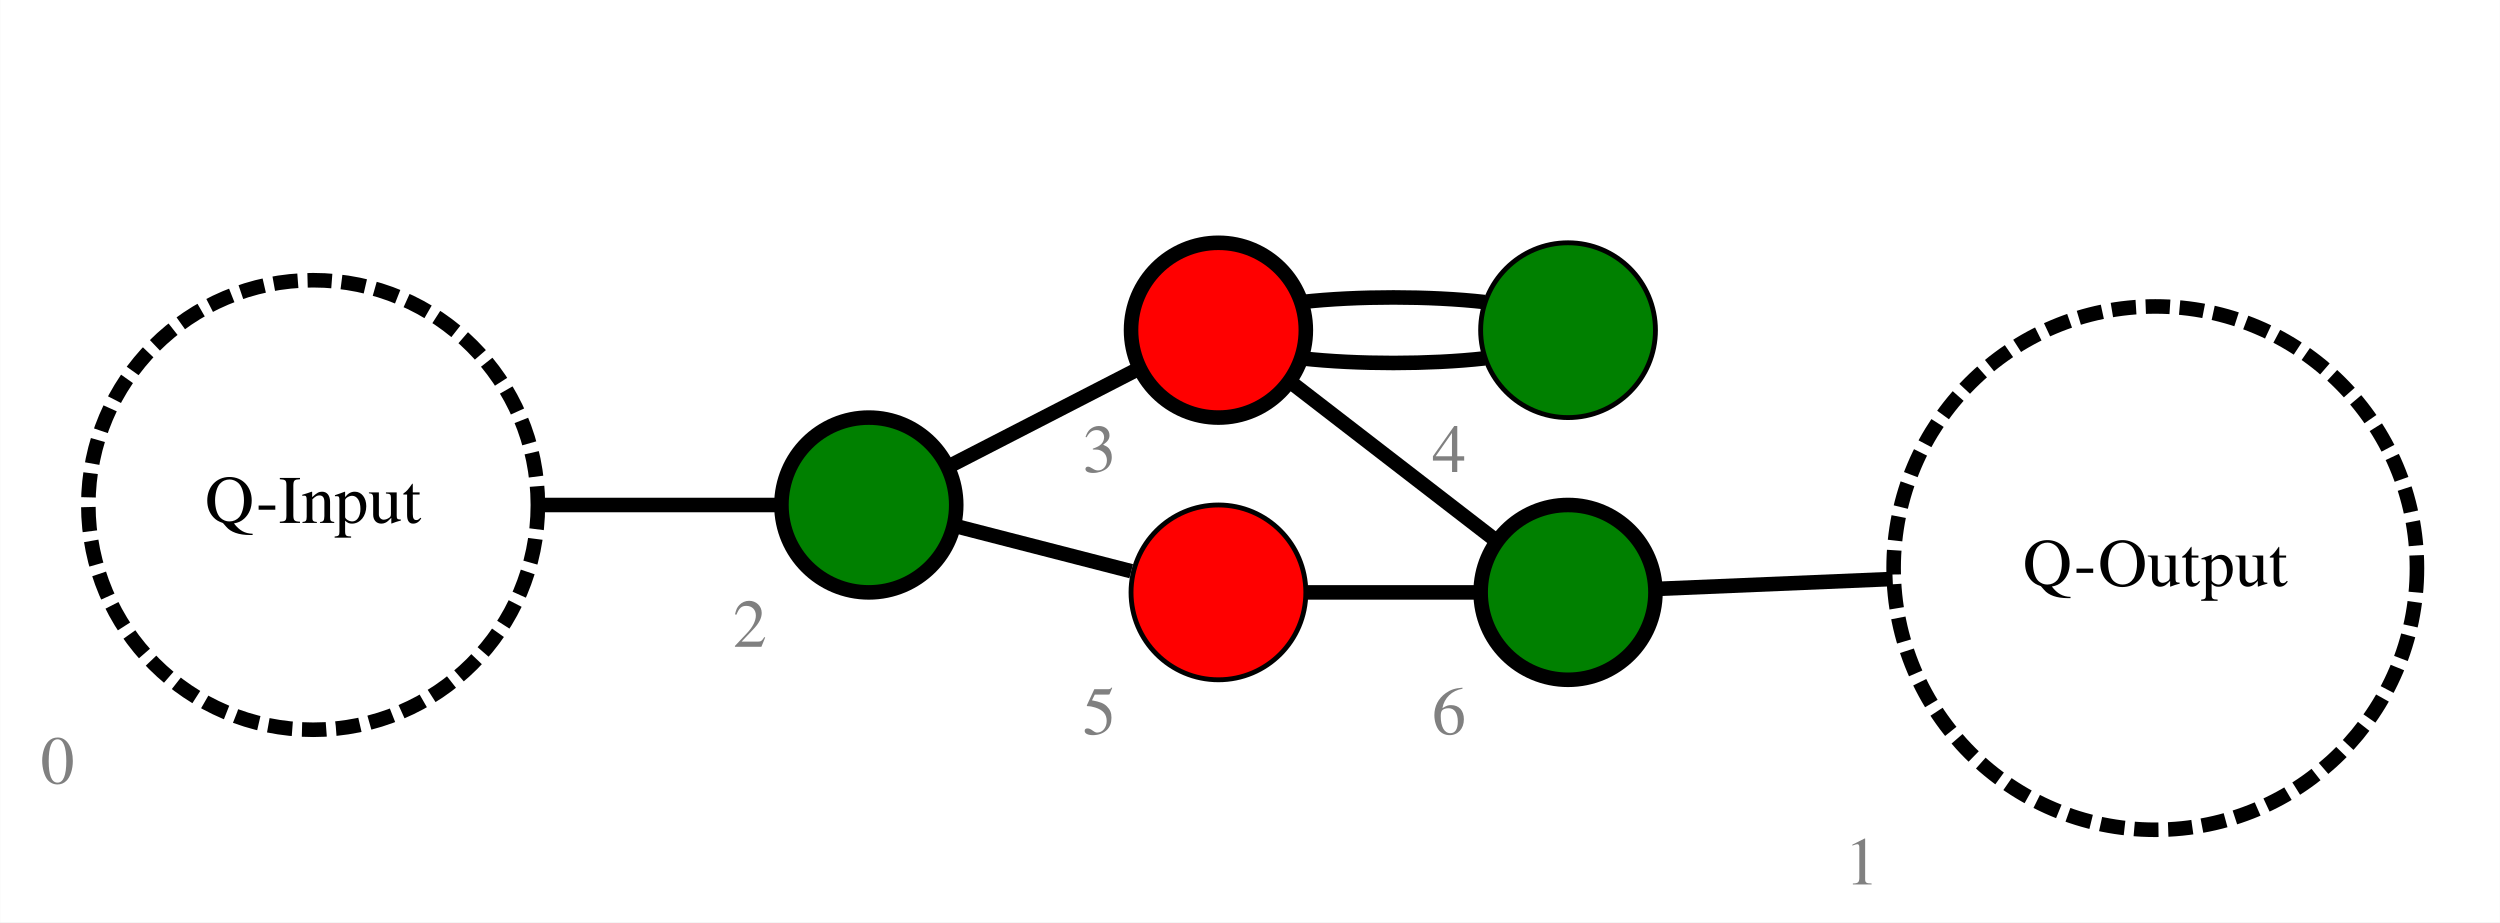
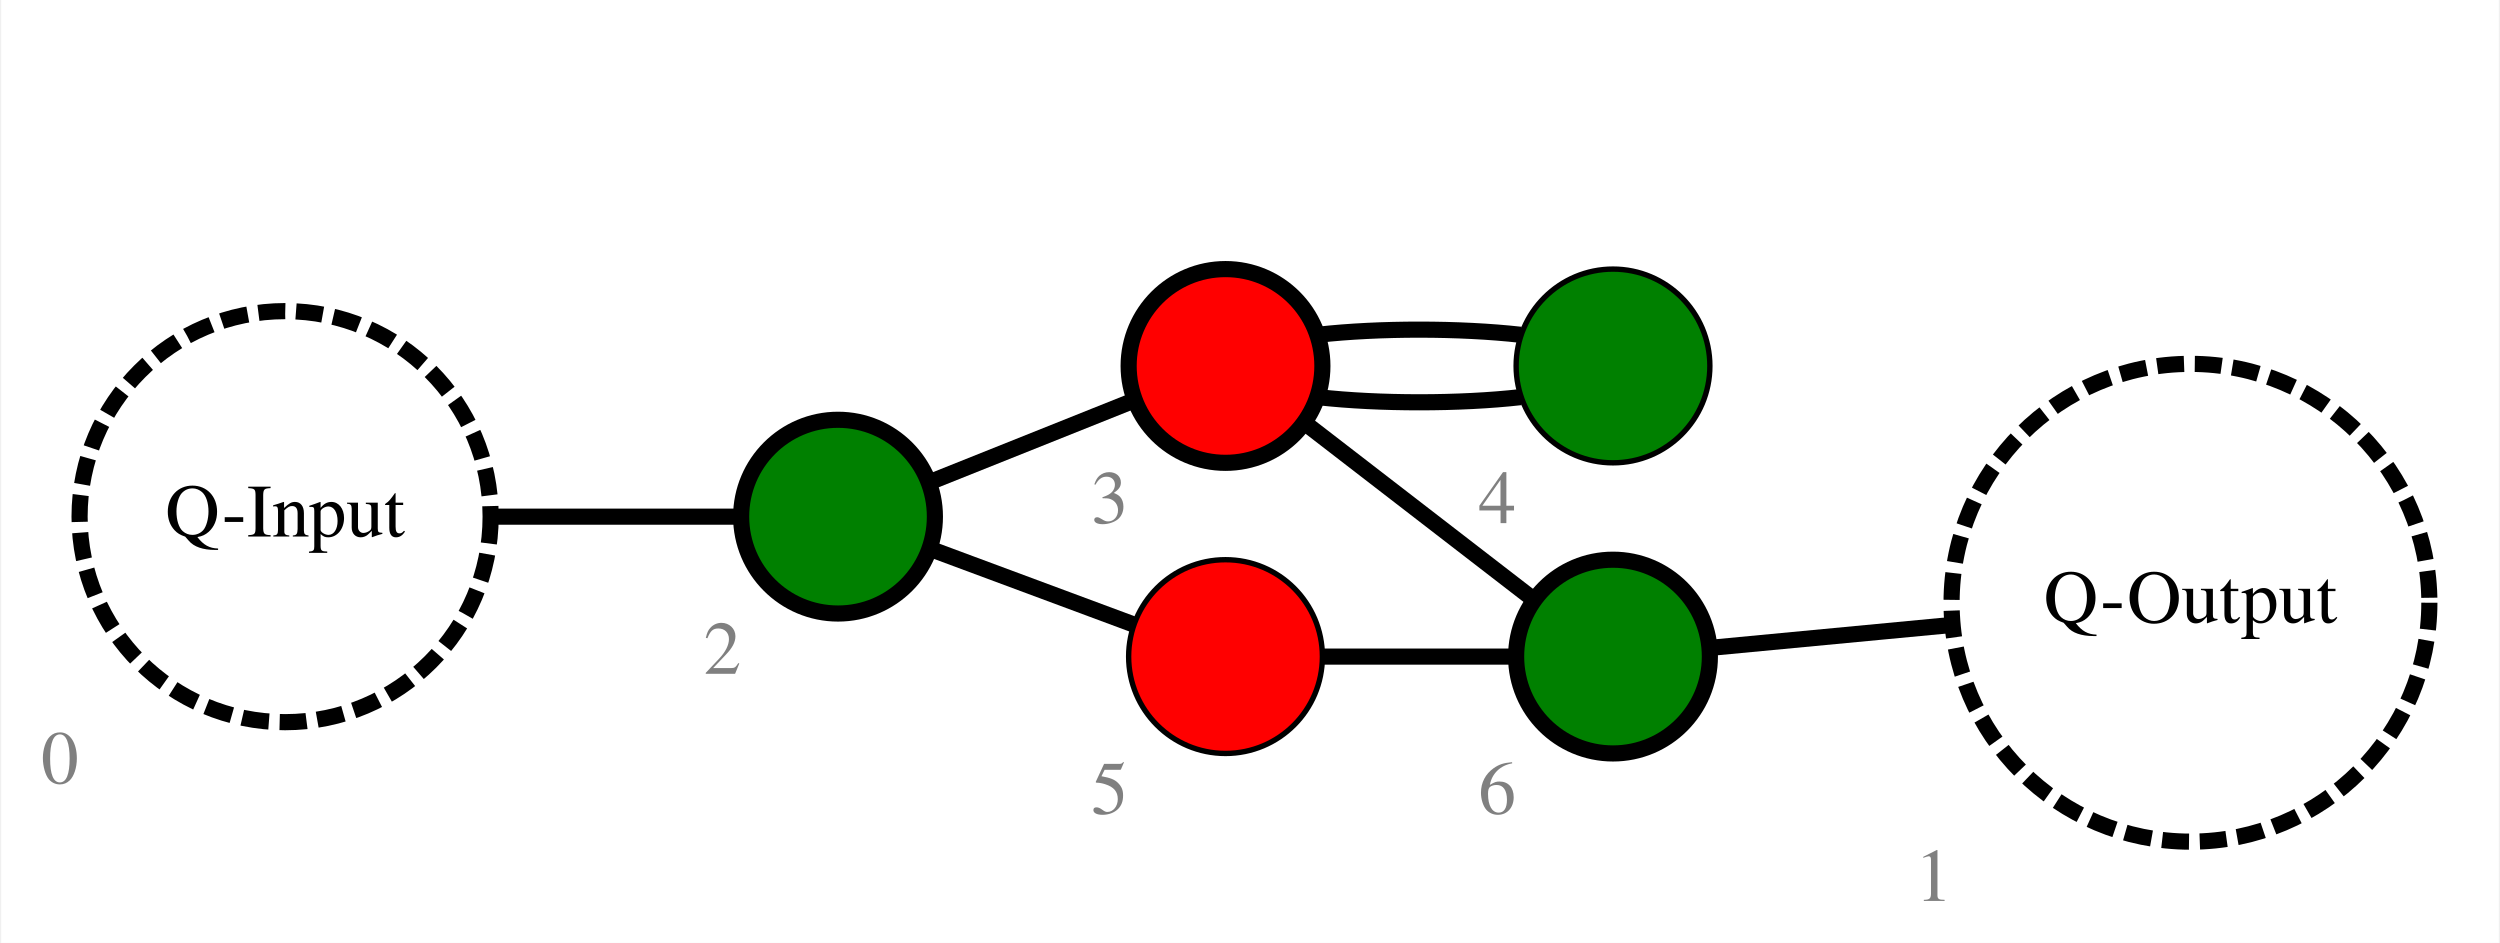
- <svg xmlns="http://www.w3.org/2000/svg" xmlns:xlink="http://www.w3.org/1999/xlink" width="515pt" height="190pt" viewBox="0.00 0.00 514.78 189.95">
-   <g id="graph0" class="graph" transform="scale(1 1) rotate(0) translate(4 185.95)">
-     <polygon fill="white" stroke="transparent" points="-4,4 -4,-185.95 510.78,-185.95 510.78,4 -4,4" />
+ <svg xmlns="http://www.w3.org/2000/svg" xmlns:xlink="http://www.w3.org/1999/xlink" width="464pt" height="175pt" viewBox="0.00 0.00 464.08 175.20">
+   <g id="graph0" class="graph" transform="scale(1 1) rotate(0) translate(4 171.2)">
+     <polygon fill="white" stroke="none" points="-4,4 -4,-171.2 460.08,-171.2 460.08,4 -4,4" />
    <g id="node1" class="node">
      <g id="a_node1">
        <a xlink:title="Q-Input">
-           <ellipse fill="white" stroke="black" stroke-width="3" stroke-dasharray="5,2" cx="60.44" cy="-81.95" rx="46.29" ry="46.29" />
-           <text text-anchor="middle" x="60.44" y="-78.25" font-family="Times,serif" font-size="14.00">Q-Input</text>
+           <ellipse fill="white" stroke="black" stroke-width="3" stroke-dasharray="5,2" cx="48.75" cy="-75.2" rx="38.19" ry="38.19" />
+           <text text-anchor="middle" x="48.75" y="-71.5" font-family="Times,serif" font-size="14.00">Q-Input</text>
        </a>
      </g>
-       <text text-anchor="start" x="4.3" y="-24.6" font-family="Times,serif" font-size="14.00" fill="grey">0</text>
+       <text text-anchor="start" x="3.4" y="-25.65" font-family="Times,serif" font-size="14.00" fill="grey">0</text>
    </g>
    <g id="node3" class="node">
      <g id="a_node3">
        <a xlink:title="Q-Z(0.0)">
-           <ellipse fill="green" stroke="black" stroke-width="3" cx="174.89" cy="-81.95" rx="18" ry="18" />
+           <ellipse fill="green" stroke="black" stroke-width="3" cx="151.49" cy="-75.2" rx="18" ry="18" />
        </a>
      </g>
-       <text text-anchor="start" x="146.89" y="-52.75" font-family="Times,serif" font-size="14.00" fill="grey">2</text>
+       <text text-anchor="start" x="126.49" y="-46" font-family="Times,serif" font-size="14.00" fill="grey">2</text>
    </g>
    <g id="edge1" class="edge">
-       <path fill="none" stroke="black" stroke-width="3" d="M106.86,-81.95C124.41,-81.95 143.43,-81.95 156.7,-81.95" />
+       <path fill="none" stroke="black" stroke-width="3" d="M87.26,-75.2C103.04,-75.2 120.62,-75.2 133.23,-75.2" />
    </g>
    <g id="node2" class="node">
      <g id="a_node2">
        <a xlink:title="Q-Output">
-           <ellipse fill="white" stroke="black" stroke-width="3" stroke-dasharray="5,2" cx="439.83" cy="-68.95" rx="53.89" ry="53.89" />
-           <text text-anchor="middle" x="439.83" y="-65.25" font-family="Times,serif" font-size="14.00">Q-Output</text>
+           <ellipse fill="white" stroke="black" stroke-width="3" stroke-dasharray="5,2" cx="402.79" cy="-59.2" rx="44.39" ry="44.39" />
+           <text text-anchor="middle" x="402.79" y="-55.5" font-family="Times,serif" font-size="14.00">Q-Output</text>
        </a>
      </g>
-       <text text-anchor="start" x="375.89" y="-3.8" font-family="Times,serif" font-size="14.00" fill="grey">1</text>
+       <text text-anchor="start" x="351.59" y="-3.8" font-family="Times,serif" font-size="14.00" fill="grey">1</text>
    </g>
    <g id="node4" class="node">
      <g id="a_node4">
        <a xlink:title="Q-X(0.0)">
-           <ellipse fill="red" stroke="black" stroke-width="3" cx="246.89" cy="-117.95" rx="18" ry="18" />
+           <ellipse fill="red" stroke="black" stroke-width="3" cx="223.49" cy="-103.2" rx="18" ry="18" />
        </a>
      </g>
-       <text text-anchor="start" x="218.89" y="-88.75" font-family="Times,serif" font-size="14.00" fill="grey">3</text>
+       <text text-anchor="start" x="198.49" y="-74" font-family="Times,serif" font-size="14.00" fill="grey">3</text>
    </g>
    <g id="edge2" class="edge">
-       <path fill="none" stroke="black" stroke-width="3" d="M191.42,-89.93C203.02,-95.9 218.81,-104.02 230.4,-109.98" />
+       <path fill="none" stroke="black" stroke-width="3" d="M168.38,-81.55C179.67,-86.07 194.8,-92.12 206.18,-96.67" />
    </g>
    <g id="node6" class="node">
      <g id="a_node6">
        <a xlink:title="C-X(0.0)">
-           <ellipse fill="red" stroke="black" cx="246.89" cy="-63.95" rx="18" ry="18" />
+           <ellipse fill="red" stroke="black" cx="223.49" cy="-49.2" rx="18" ry="18" />
        </a>
      </g>
-       <text text-anchor="start" x="218.89" y="-34.75" font-family="Times,serif" font-size="14.00" fill="grey">5</text>
+       <text text-anchor="start" x="198.49" y="-20" font-family="Times,serif" font-size="14.00" fill="grey">5</text>
    </g>
    <g id="edge3" class="edge">
-       <path fill="none" stroke="black" stroke-width="3" d="M192.48,-77.68C203.48,-74.85 217.86,-71.15 228.93,-68.31" />
+       <path fill="none" stroke="black" stroke-width="3" d="M168.73,-69.17C180.04,-64.97 195.05,-59.39 206.34,-55.19" />
    </g>
    <g id="node5" class="node">
      <g id="a_node5">
        <a xlink:title="C-Z(0.0)">
-           <ellipse fill="green" stroke="black" cx="318.89" cy="-117.95" rx="18" ry="18" />
+           <ellipse fill="green" stroke="black" cx="295.49" cy="-103.2" rx="18" ry="18" />
        </a>
      </g>
-       <text text-anchor="start" x="290.89" y="-88.75" font-family="Times,serif" font-size="14.00" fill="grey">4</text>
+       <text text-anchor="start" x="270.49" y="-74" font-family="Times,serif" font-size="14.00" fill="grey">4</text>
    </g>
    <g id="edge4" class="edge">
-       <path fill="none" stroke="black" stroke-width="3" d="M264.12,-112.14C275.43,-110.88 290.45,-110.88 301.74,-112.15" />
+       <path fill="none" stroke="black" stroke-width="3" d="M240.73,-97.4C252.04,-96.13 267.05,-96.13 278.34,-97.41" />
    </g>
    <g id="node7" class="node">
      <g id="a_node7">
        <a xlink:title="Q-Z(0.0)">
-           <ellipse fill="green" stroke="black" stroke-width="3" cx="318.89" cy="-63.95" rx="18" ry="18" />
+           <ellipse fill="green" stroke="black" stroke-width="3" cx="295.49" cy="-49.2" rx="18" ry="18" />
        </a>
      </g>
-       <text text-anchor="start" x="290.89" y="-34.75" font-family="Times,serif" font-size="14.00" fill="grey">6</text>
+       <text text-anchor="start" x="270.49" y="-20" font-family="Times,serif" font-size="14.00" fill="grey">6</text>
    </g>
    <g id="edge6" class="edge">
-       <path fill="none" stroke="black" stroke-width="3" d="M261.72,-107.28C273.99,-97.81 291.82,-84.05 304.09,-74.59" />
+       <path fill="none" stroke="black" stroke-width="3" d="M238.32,-92.53C250.59,-83.06 268.43,-69.3 280.69,-59.84" />
    </g>
    <g id="edge7" class="edge">
-       <path fill="none" stroke="black" stroke-width="3" d="M301.74,-123.74C290.45,-125.01 275.43,-125.01 264.12,-123.75" />
+       <path fill="none" stroke="black" stroke-width="3" d="M278.34,-108.99C267.05,-110.26 252.04,-110.27 240.73,-109" />
    </g>
    <g id="edge8" class="edge">
-       <path fill="none" stroke="black" stroke-width="3" d="M265.19,-63.95C276.04,-63.95 289.97,-63.95 300.78,-63.95" />
+       <path fill="none" stroke="black" stroke-width="3" d="M241.79,-49.2C252.65,-49.2 266.57,-49.2 277.39,-49.2" />
    </g>
    <g id="edge5" class="edge">
-       <path fill="none" stroke="black" stroke-width="3" d="M336.93,-64.66C349.78,-65.2 368.14,-65.97 385.74,-66.71" />
+       <path fill="none" stroke="black" stroke-width="3" d="M313.88,-50.85C326.03,-52 342.81,-53.6 358.47,-55.08" />
    </g>
    <g id="node8" class="node">
</g>
    <g id="node9" class="node">
</g>
  </g>
</svg>
